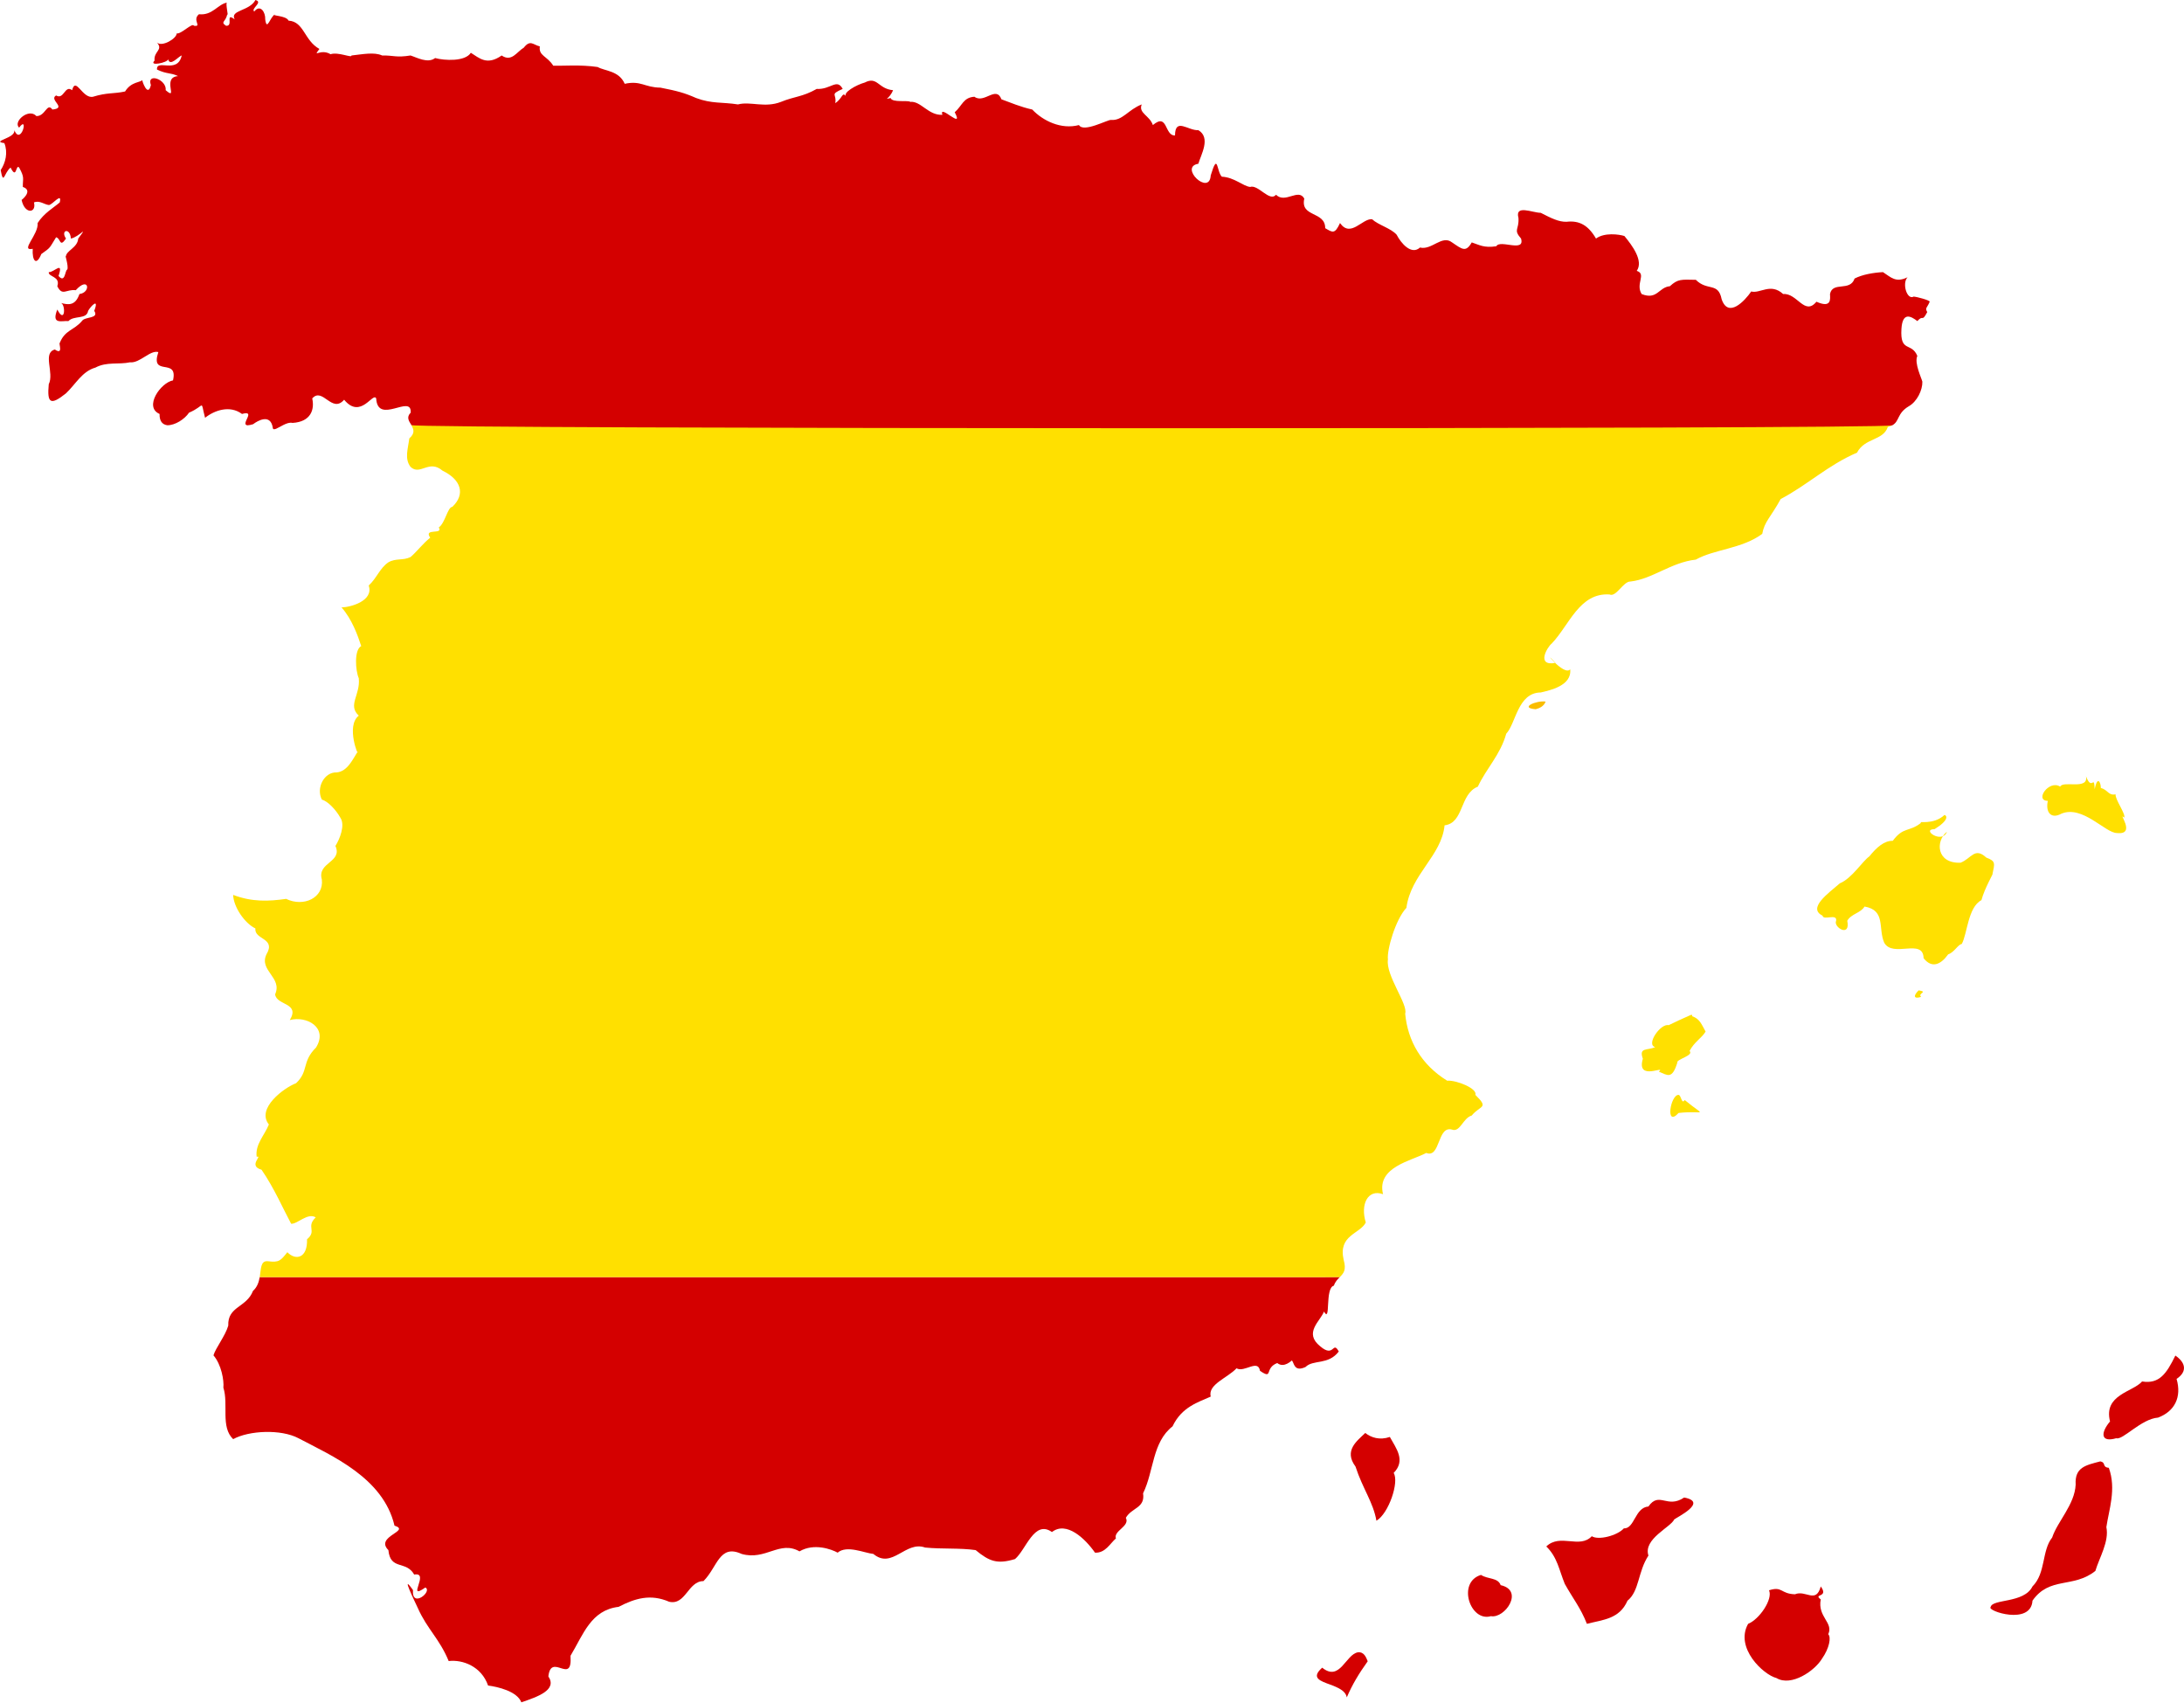
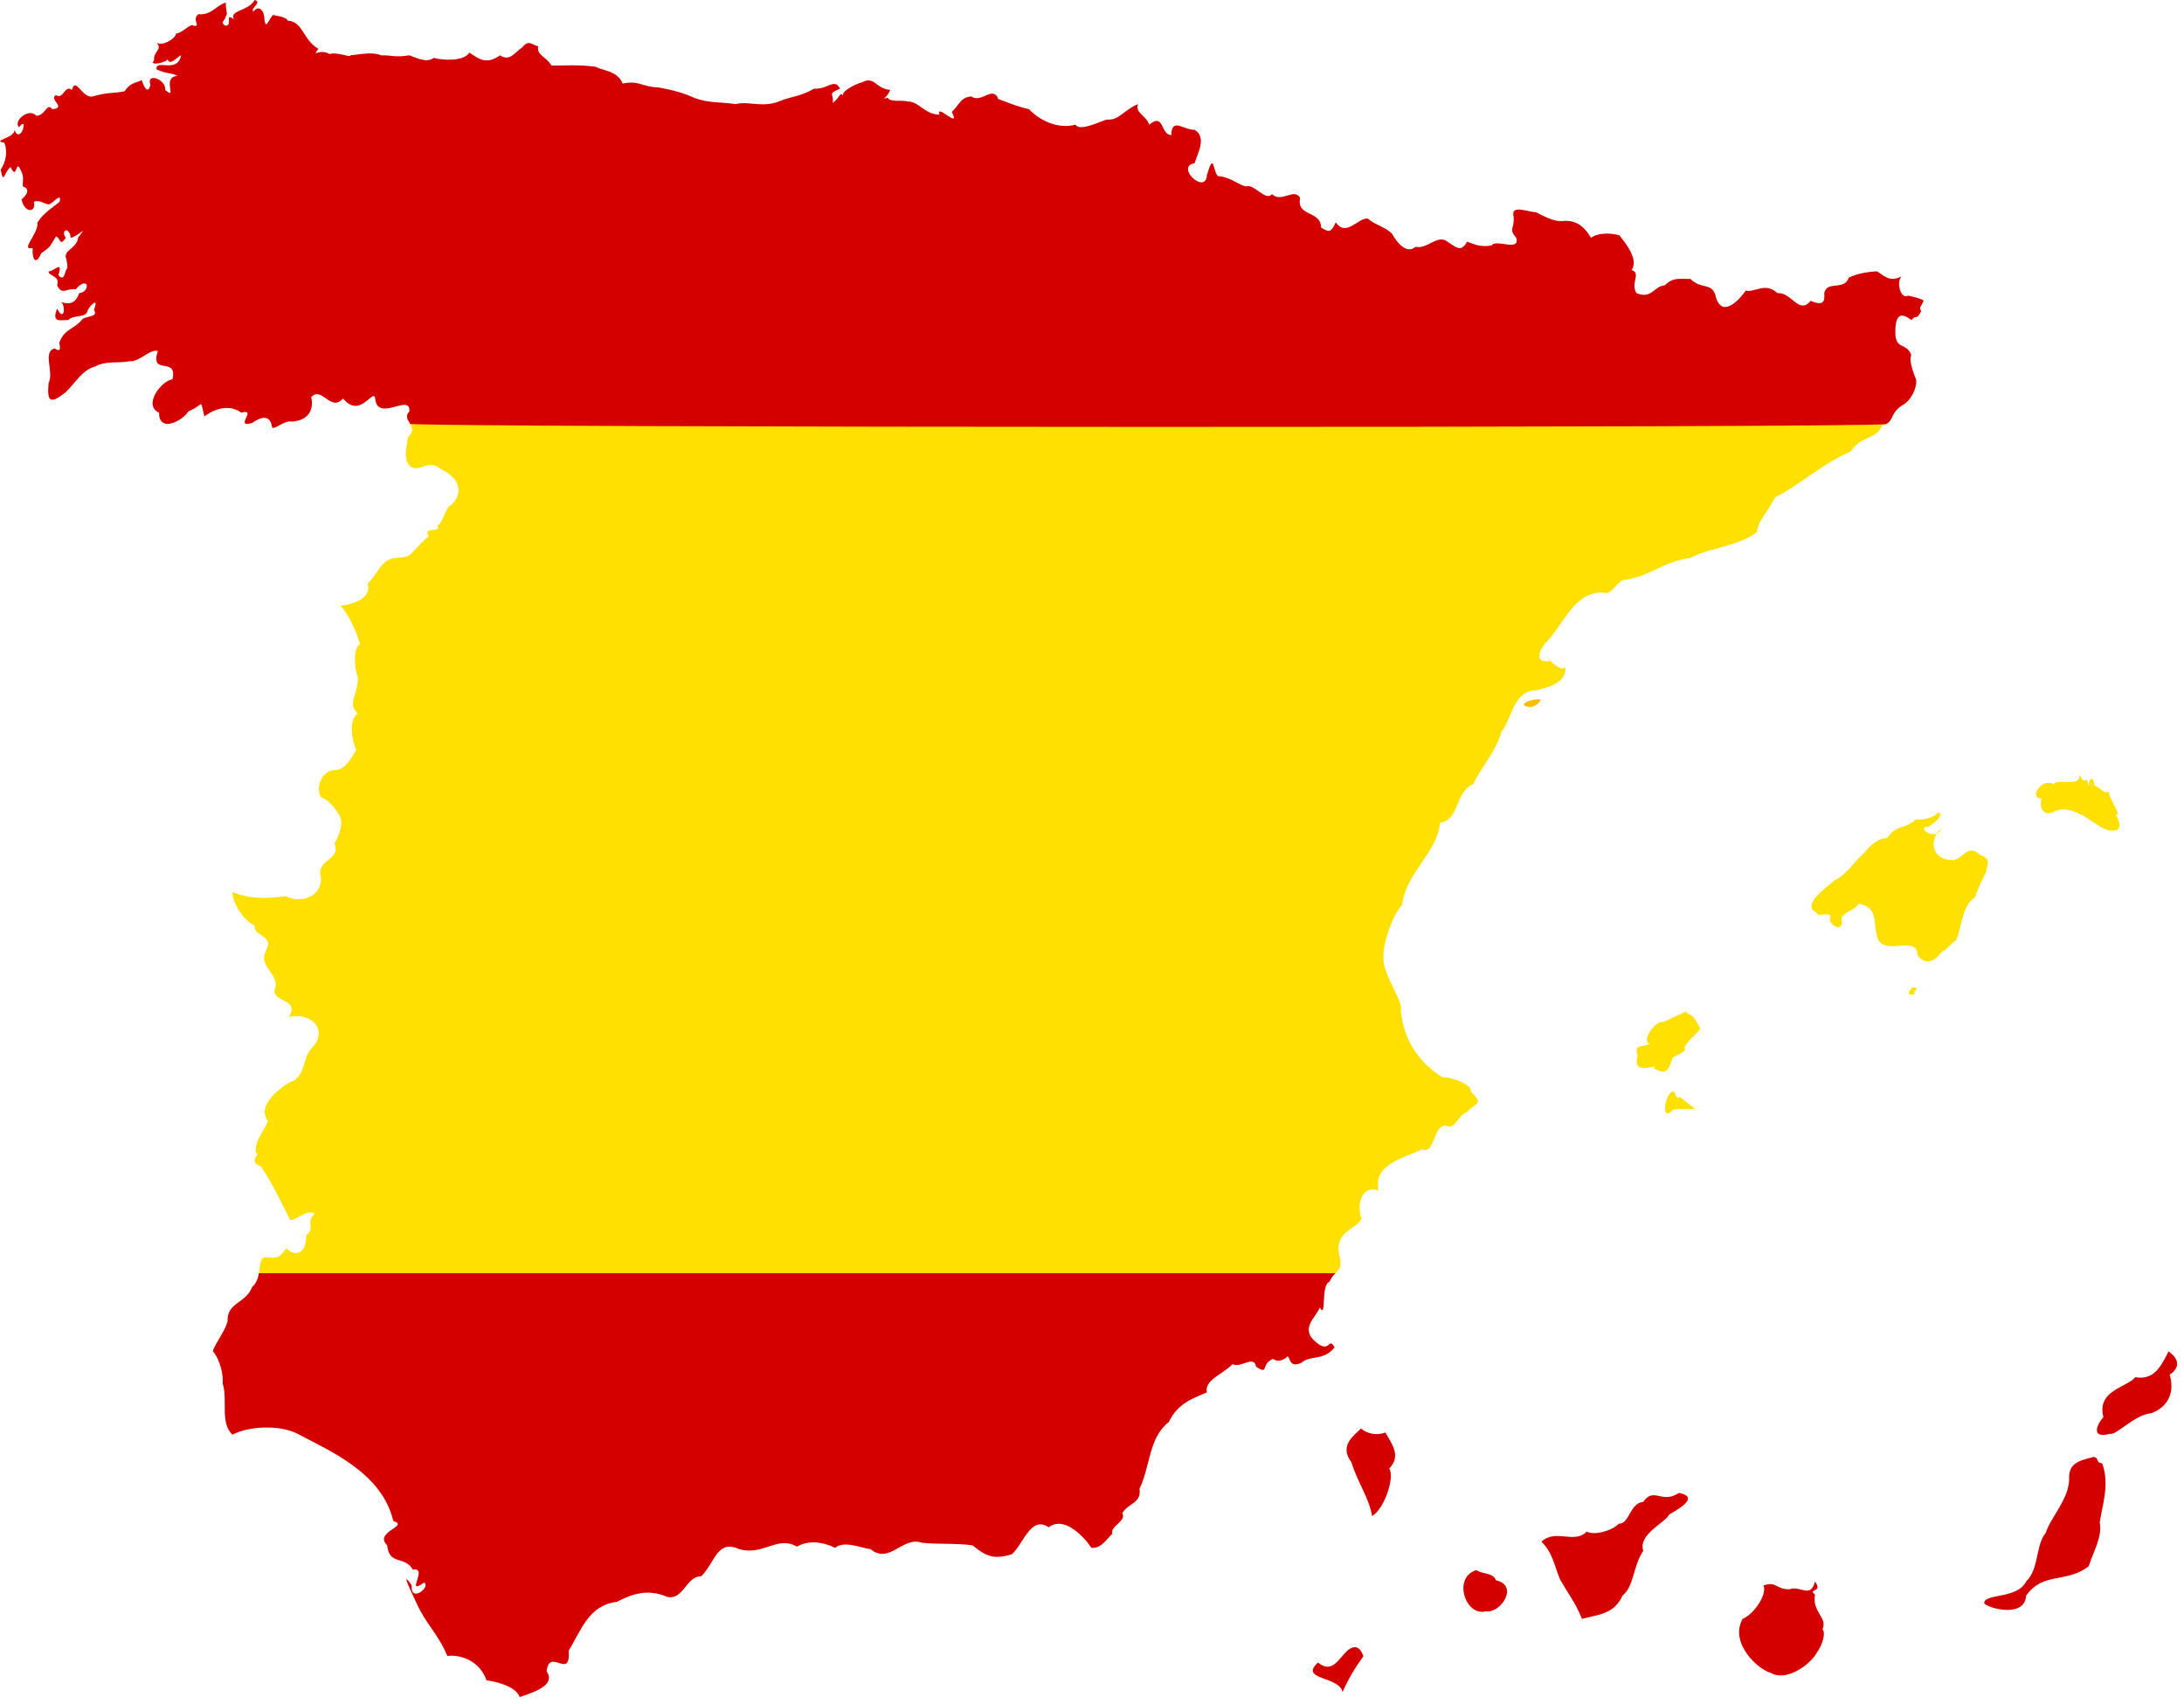
- <svg xmlns="http://www.w3.org/2000/svg" id="svg1453" height="599.38" width="769.15" version="1.1">
+ <svg xmlns="http://www.w3.org/2000/svg" id="svg1453" height="601.806" width="771.576" version="1.1">
  <g id="layer1" fill-rule="evenodd" transform="translate(-15.425 -.30902)">
    <path id="path2547" d="m493.65 582.09c-4.33 0.748-6.334 10.491-12.579 5.409-6.954 6.198 7.691 4.766 8.657 10.468 1.929-4.512 4.236-8.337 7.366-12.722-0.561-1.377-1.254-3.375-3.444-3.155l0 0" fill="#d40000" />
    <path id="path2545" d="m656.65 558.9c-1.698 6.236-5.261 1.141-9.087 2.755-5.145-0.167-4.334-2.937-9.135-1.402 1.43 3.071-3.322 10.179-7.366 11.82-4.74 8.453 5.361 17.907 9.996 19.083 5.238 3.135 13.515-2.596 16.023-6.812 2.617-3.7 3.284-7.579 2.2-8.615 1.955-4.097-3.845-6.104-2.631-12.271-2.87-2.101 2.981-0.509 0-4.558h-0" fill="#d40000" />
    <path id="path2543" d="m536.99 554.84c-8.545 2.595-3.784 16.678 3.491 14.525 4.926 0.907 11.819-9.05 3.444-10.919-0.99-2.734-4.458-2.008-6.935-3.606l0-0" fill="#d40000" />
    <path id="path2541" d="m608.54 527.59c-6.008 4.067-8.776-2.3-12.579 3.155-4.821 0.416-4.829 7.849-8.657 7.713-2.36 2.59-8.989 4.254-11.288 2.755-4.343 4.571-11.074-1.108-16.023 3.606 3.882 3.764 4.468 8.161 6.505 13.173 2.983 5.354 5.559 8.384 7.796 14.074 5.766-1.491 11.459-1.676 14.301-8.164 4.201-3.382 3.608-10.152 7.366-15.877-1.899-5.88 7.901-9.976 9.087-12.722 0.885-0.746 12.1-6.128 3.491-7.713l0 0" fill="#d40000" />
    <path id="path2539" d="m755.08 514.87c-5.079 1.334-9.032 2.059-8.657 8.164-0.34 7.078-6.397 12.939-8.274 18.632-3.726 4.657-2.186 12.491-6.935 17.23-2.98 6.029-14.17 4.298-14.731 7.263-1.549 1.319 14.206 6.572 14.731-2.254 6.015-8.624 14.394-4.267 22.145-10.468 1.39-4.675 4.925-10.381 3.874-15.427 0.875-6.072 3.59-13.379 0.861-20.886-2.488-0.228-0.83-1.838-3.013-2.254v-0" fill="#d40000" />
    <path id="path2537" d="m496.24 504.86c-2.88 2.788-7.654 6.172-3.444 11.82 2.562 7.883 6.272 12.624 7.366 19.083 4.324-2.511 8.091-13.654 6.074-16.829 4.325-4.405 0.911-8.579-1.339-12.672-3.599 1.238-6.6 0.222-8.657-1.402l-0 0" fill="#d40000" />
    <path id="path2535" d="m781.53 477.61c-3.111 6.358-5.646 10.086-11.718 9.116-3.228 3.726-13.671 4.624-11.288 14.074-3.321 3.941-3.422 7.55 2.2 5.91 2.288 0.772 8.743-6.809 14.731-7.263 5.861-2.217 8.36-7.219 6.505-13.623 4.096-2.747 2.923-5.964-0.43-8.214" fill="#d40000" />
    <path id="path2533" d="m606.58 385.82c-2.867-0.121-4.794 11.643 0 6.361 9.249-1.009 9.844 1.808 2.152-4.558-1.086 1.734-1.208-1.711-2.152-1.803h-0" fill="#ffe000" />
    <path id="path2531" d="m610.88 357.67c-3.552 1.553-5.246 2.384-7.796 3.606-2.869-0.723-8.112 6.916-4.735 7.713-2.751 1.288-5.847-0.038-4.352 4.107-2.405 8.166 8.338 2.045 5.644 4.558 3.085 1.234 4.636 2.844 6.505-3.205-0.508-1.137 5.946-2.475 4.305-4.107 1.674-3.211 4.281-4.515 5.644-6.812-1.44-2.537-2.003-4.468-4.735-5.409l-0-0.451h-0.478" fill="#ffe000" />
    <path id="path2529" d="m691.14 349.01c-1.893 1.813-1.891 3.19 0.861 2.304-1.38-1.303 2.662-1.706-0.861-2.304l0-0" fill="#ffe000" />
    <path id="path2527" d="m700.23 287.25c-3.895 3.7-9.708 2.019-8.226 2.755-4.258 3.375-6.236 1.287-9.996 6.361-2.94-0.1-5.716 2.302-8.226 5.459-2.487 1.737-6.152 7.76-10.427 9.516-4.043 3.494-11.471 8.751-6.074 11.37 0.247 1.845 5.195-0.925 4.783 1.803-1.088 2.256 5.146 6.053 3.922 0 1.364-2.468 4.753-2.703 6.074-5.009 7.577 1.309 4.712 7.633 6.935 12.722 3.022 5.474 13.722-1.727 13.87 5.459 2.915 3.719 6.089 2.252 8.657-1.352 2.138-0.7 3.423-3.432 4.783-3.656 1.955-3.455 2.161-12.982 6.935-15.427 1.042-4.058 4.432-9.855 3.874-9.116 0.809-3.887 1.209-4.599-2.152-5.86-4.141-3.839-5.235 0.309-9.087 1.803-8.556 0.303-8.857-7.678-4.783-10.919-1.683 4.5-9.239-0.911-4.352-0.902 5.225-3.261 4.319-4.785 3.491-5.009v0" fill="#ffe000" />
    <path id="path2525" d="m750.06 273.63c0.981 4.973-8.12 1.397-9.087 3.656-3.9-2.552-9.171 4.92-4.352 5.009-0.88 3.987 1.108 6.548 4.783 4.508 7.457-3.09 15.453 6.795 19.514 6.812 7.175 0.799-0.001-7.822 2.583-5.409 0.701-1.165-3.276-6.459-3.013-8.214-2.574 0.52-2.654-1.571-5.213-2.254 0.079-1.569-1.116-4.728-2.152 0.451-0.224-5.56-0.944 0.985-3.061-4.558v-0" fill="#ffe000" />
    <path id="path2523" d="m559.75 247.33c-3.35-0.442-9.365 2.231-3.491 2.705 1.426-0.358 2.96-1.142 3.491-2.705h-0" fill="#fabd00" />
    <path id="path2517" d="m106.89 449.98c-0.299 1.719-0.86 3.512-2.369 4.863-2.291 5.92-8.976 5.37-8.705 12.221-1.03 3.591-4.493 7.932-5.213 10.468 2.776 3.199 3.768 8.875 3.491 11.37 1.881 5.899-1.062 13.83 3.444 18.131 5.595-3.059 16.837-3.581 23.013-0.317 11.717 6.188 29.835 13.872 33.807 30.77 5.952 1.901-7.064 3.735-2.152 8.615 0.687 7.23 6.218 3.535 9.087 8.615 5.715-1.068-3.025 9.452 3.922 4.558 2.689 1.265-4.855 7.513-4.352 0.902-4.58-6.496 0.671 4.005 1.722 6.361 3.265 7.358 7.612 10.757 10.857 18.632 4.896-0.586 11.528 1.854 13.87 8.615 3.364 0.446 10.211 1.989 11.718 5.91 5.724-1.94 12.736-4.338 9.518-9.116 0.953-8.637 8.545 3.406 7.796-7.263 4.53-7.55 7.202-16.08 16.931-17.23 5.811-3.016 11.265-4.631 17.792-1.803 5.821 1.371 6.666-7.278 12.101-7.263 4.916-4.85 5.566-13.189 13.44-9.566 8.497 2.412 13.364-4.896 20.375-0.902 5.106-3.01 11.277-0.75 13.44 0.451 3.218-2.76 9.388 0.12 12.579 0.451 6.654 5.533 11.312-4.746 18.223-2.254 5.886 0.598 12.212 0.095 17.792 0.902 4.832 3.982 7.589 5.051 13.87 3.155 3.918-3.316 6.773-13.92 13.009-9.516 5.11-3.956 11.693 2.296 15.162 7.263 3.679 0.195 5.328-3.285 7.366-5.009-0.954-2.702 5.049-4.271 3.491-7.263 2.084-3.63 6.851-3.382 6.074-8.615 3.876-7.942 3.175-17.95 10.379-23.591 3.265-6.895 9.138-8.515 13.44-10.468-1.07-4.318 5.849-6.513 9.087-9.967 2.772 1.617 7.554-3.389 8.274 0.902 4.769 3.199 1.412-0.967 6.074-2.755 2.429 1.969 5.187-1.058 5.165-0.902 0.829 0.905 0.727 4.147 4.783 2.304 2.737-2.744 7.977-0.582 11.718-5.459-2.204-4.014-1.532 2.418-6.505-1.803-5.976-4.778 0.009-8.852 1.291-12.271 2.511 4.391 0.209-8.358 3.491-9.116 0.478-1.422 1.309-2.244 2.078-3.016" fill="#d40000" />
    <path id="path2519" d="m106.89 449.98c0.52-2.991 0.247-5.761 2.796-5.605 4.107 0.563 4.587-0.254 6.935-3.155 2.958 3.047 7.153 2.086 6.935-4.558 3.61-3.048-0.501-4.292 3.061-7.713-2.849-1.749-6.435 2.396-8.657 2.254-2.647-4.896-6-12.626-10.427-19.033-4.984-1.391 0.629-5.162-1.722-4.558-0.552-4.388 2.73-7.479 4.305-11.37-4.553-5.657 5.392-12.958 9.566-14.525 4.592-4.326 1.887-7.453 7.056-12.588 4.336-7.053-3.356-11.24-9.256-9.65 3.748-6.194-4.688-5.068-5.165-9.066 2.649-5.95-5.763-8.318-3.061-14.074 3.523-5.846-4.396-5.095-3.874-9.116-3.894-1.876-7.743-7.699-7.844-11.82 6.644 2.548 12.563 2.277 18.653 1.402 6.184 2.997 13.328-0.389 12.579-6.812-1.753-6.127 7.387-6.002 4.783-11.82 1.534-2.457 3.526-7.364 1.722-9.967-1.567-2.822-4.431-5.802-6.505-6.361-2.106-4.107 0.836-9.745 5.213-9.566 3.848-0.292 5.851-4.955 7.366-7.263 0.598 2.404-4.3-9.082 0.43-12.722-4.024-3.735 0.615-7.267 0-13.173-1.192-2.662-1.672-10.081 0.861-11.319-1.22-3.794-3.315-9.558-6.935-13.623 3.111-0.047 11.41-2.268 9.566-7.713 2.779-2.488 3.933-6.163 6.935-8.164 2.648-1.541 5.083-0.536 7.796-1.853 2.124-1.784 4.354-4.785 6.935-6.812-2.492-3.543 4.693-0.905 3.013-3.606 2.276-1.582 3.067-7.137 4.783-7.263 4.761-4.551 2.954-9.649-3.444-12.722-4.816-4.137-7.87 1.874-11.288-1.352-2.171-2.874-0.91-6.249-0.43-10.017 2.152-1.883 1.509-3.323 0.687-4.688-0.823-1.364 521.95-0.126 521.54 0.089-0.408 0.215-0.903 0.398-1.518 0.542-1.697 4.948-8.102 3.784-10.857 9.066-10.238 4.4-17.441 11.377-26.88 16.328-3.517 6.435-5.714 7.889-6.505 12.271-7.03 5.248-17.025 5.442-23.388 9.066-8.727 0.969-15.254 6.833-23.006 7.713-2.545-0.107-5.04 5.637-7.366 4.558-10.631-0.705-14.191 10.835-20.375 17.28-1.584 1.218-5.585 8.082 1.291 6.812-5.475-6.133 3.038 4.953 5.213 2.254 0.648 5.814-7.245 7.419-10.379 8.164-8.106 0.065-8.708 10.872-12.148 14.525-2.076 7.454-6.986 12.166-9.996 18.632-6.467 2.583-4.822 12.785-11.718 13.623-1.042 10.736-11.886 17.229-13.44 29.05-3.779 3.985-6.943 14.778-6.505 18.181-0.859 5.578 7.16 15.773 6.074 19.083 0.909 9.718 5.835 18.086 14.779 23.591 3.38-0.214 10.727 2.78 9.948 5.009 4.874 4.8 1.804 3.546-1.291 7.263-3.119 0.887-4.04 5.986-6.935 4.958-5.247-1.508-4.028 10.199-9.087 8.214-5.005 2.739-17.595 4.921-15.209 14.525-5.45-1.953-8.036 3.727-6.074 9.967-2.12 4.109-9.792 4.38-7.796 13.173 1.032 3.604-0.078 4.756-1.366 6.05" fill="#ffe000" />
    <path id="path2521" d="m160.26 149.99c0.848 1.406 518.88 1.494 521.54 0.089 2.665-1.405 1.619-4.203 5.848-6.721 2.909-1.629 4.875-5.727 4.783-8.665-0.276-1.216-2.911-6.564-1.77-9.066-2.043-4.951-6.127-1.033-5.596-9.516 0.379-6.132 3.374-4.46 5.596-2.755 2.274-2.489 1.469 0.645 3.491-3.155-0.869-1.574-0.105-1.317 0.861-3.656 0.032-0.526-4.445-1.721-5.644-1.803-2.345 1.335-4.185-4.718-2.152-6.812-4.119 2.013-5.744 0.101-8.657-1.803-3.433 0.177-7.315 0.866-9.996 2.254-1.596 4.735-7.743 0.876-8.657 5.459 0.061 1.704 0.616 5.107-4.783 2.705-4.173 5.096-6.771-3.137-11.718-2.705-4.424-4.048-8.113-0.057-11.24-0.902-2.291 3.347-8.119 9.553-10.427 2.705-1.194-6.075-5.007-2.724-9.087-6.812-5.194-0.094-6.301-0.335-9.135 2.254-3.968 0.362-4.438 4.954-9.948 2.755-2.259-3.656 1.811-7.039-1.722-8.164 2.474-3.526-1.63-8.985-4.352-12.271-1.882-0.597-7.064-1.297-9.996 0.902-2.744-4.707-5.881-6.427-10.379-5.91-2.748 0.078-5.394-1.263-9.087-3.155-2.974-0.015-9.159-3.008-7.844 1.803 0.282 4.252-1.933 3.987 0.909 7.263 1.492 5.069-7.42 0.218-8.705 2.705-4.38 0.665-5.964-0.473-8.657-1.352-2.078 3.63-3.382 2.414-6.935 0-3.572-2.769-7.114 2.827-11.288 1.803-3.032 2.772-6.682-1.494-8.226-4.508-2.041-2.308-6.42-3.386-8.657-5.459-3.439-0.349-7.53 6.675-11.288 1.352-1.855 4.039-2.643 3.299-5.213 1.803 0.035-6.068-8.856-3.753-7.366-10.418-2.071-3.772-6.693 1.885-9.948-1.352-2.259 2.678-6.272-3.72-9.135-2.755-2.466-0.252-5.538-3.388-9.948-3.606-1.896-1.766-1.317-9.001-3.922-0.451-0.425 7.386-11.317-2.95-4.352-4.107 0.863-3.085 4.526-9.154 0-11.82-3.613 0.227-8.169-4.59-8.226 1.853-3.767 0.18-2.456-8.135-7.796-3.656-1.143-3.386-5.203-4.198-3.922-7.263-4.741 1.823-6.771 5.794-10.809 5.459-1.135-0.152-9.749 4.593-11.288 1.803-6.274 1.665-12.696-1.485-16.453-5.459-4.195-0.94-7.545-2.4-10.857-3.606-1.879-4.96-6.033 1.655-9.518-0.902-3.937 0.255-4.227 3.076-6.935 5.459 3.449 6.535-5.687-3.231-4.352 0.902-4.921 0.282-7.549-4.922-11.288-4.558-0.823-0.661-6.396 0.379-6.935-1.352-2.737 0.599-0.473 0.502 0.861-2.755-5.286-0.468-5.478-5.005-9.948-2.705-2.907 0.796-8.079 3.631-6.505 5.009-1.492-2.119-1.258 0.619-3.922 2.254 0.691-3.283-2.167-2.922 2.631-5.009-2.032-3.847-4.231 0.298-9.135 0-5.126 2.882-7.78 2.59-12.579 4.558-5.708 2.238-10.807-0.268-15.162 0.902-5.521-0.876-9.222-0.189-14.731-2.254-4.138-1.829-6.707-2.505-12.579-3.656-5.653-0.072-6.793-2.596-12.579-1.352-2.002-4.658-7.047-4.475-9.518-5.91-6.123-0.901-12.345-0.353-15.64-0.451-2.142-3.466-5.22-3.423-4.735-6.812-2.336-0.521-3.343-2.498-5.644 0.451-2.451 1.421-4.261 5.17-7.796 2.755-5.201 3.645-7.835 0.918-10.857-0.952-1.988 3.15-9.27 2.761-12.579 1.853-2.608 2.005-6.496-0.239-8.657-0.902-5.172 0.815-5.843-0.069-9.996 0-2.826-1.298-7.002-0.403-10.809 0 0.216 0.979-4.606-1.332-7.366-0.451-3.618-2.166-6.454 1.562-3.922-1.853-5.404-2.999-5.393-9.631-10.857-9.967-0.894-1.917-6.427-1.618-4.735-2.254-1.841 0.911-2.888 6.223-3.491 1.803 0.136-2.501-1.735-5.475-3.874-2.755-1.289-1.067 3.276-3.281 0.43-4.057-2.1 3.976-9.111 3.51-7.312 6.811-3.558-2.627-0.233 2.517-3.061 2.254-2.117-1.461-0.036-1.282 0.431-4.057 0.646 1.533-0.809-4.436 0-4.107-3.303 0.507-5.115 4.623-9.948 4.107-2.531 2.052 1.24 4.494-1.77 4.057-0.539-1.217-4.495 3.017-6.074 2.705-0.008 1.776-5.138 4.865-6.935 3.205 2.297 2.702-1.209 2.993-0.861 6.361-2.194 2.152 4.604 0.715 4.783-0.451 0.717 2.696 3.695-1.111 4.783-1.352-1.46 6.702-8.984 1.037-8.705 4.958 3.654 1.725 4.697 0.982 7.413 2.304-5.867 0.372 0.301 8.985-4.352 4.958 0.429-3.767-6.808-6.34-5.213-1.803-1.099 4.742-3.32-2.027-3.013-1.803-0.55 0.918-3.943 0.549-6.074 4.057-4.114 0.889-6.26 0.305-11.288 1.853-3.738 0.828-6.053-7.252-7.366-2.304-2.611-1.995-2.844 3.509-5.644 1.853-2.677 1.548 4.027 4.421-1.291 4.958-1.926-2.632-2.461 2.39-5.644 2.304-2.684-2.978-8.383 2.042-6.074 4.057 3.442-4.697 0.687 6.54-1.722 0.902 0.68 2.849-8.435 3.855-3.491 4.558 1.325 3.317 0.428 6.913-1.291 9.516 1.029 5.626 1.202 0.841 3.491-0.902 2.185 4.463 1.779-1.416 3.013 0 1.981 3.633 1.26 3.613 1.291 6.812 3.916 1.319-0.628 4.816-0.43 4.558 1.062 5.17 5.337 4.742 4.352 0.902 1.922-0.829 3.724 0.768 5.213 0.902 1.097 0.198 4.815-4.813 3.874-0.902-2.115 1.837-5.564 3.748-7.796 7.263 0.416 4.052-6.373 9.997-1.722 9.066-0.261 4.272 1.296 6.154 3.013 1.853 3.479-2.438 2.827-2.084 5.213-5.91 1.695 0.358 1.164 3.83 3.491 0.451-2.059-2.955 1.429-4.058 1.722 0 2.953-0.585 6.425-5.162 2.583 0-0.236 3.285-4.365 4.26-4.305 6.361-0.791-1.885 1.096 3.512 0.43 4.558-0.807 0.252-0.689 4.97-3.061 2.254 1.871-5.596-1.661-1.148-3.444-1.352-0.208 1.722 4.208 1.442 3.013 4.958 1.804 3.648 3.073 0.976 6.505 1.402 4.633-5.118 5.461 0.811 1.291 1.352-1.434 4.125-3.802 3.865-6.505 3.155 1.71 0.573 1.477 7.619-1.291 2.304-2.177 5.432 1.541 3.882 3.922 4.057 1.944-2.092 6.447-0.452 6.935-3.606 1.065-1.836 3.941-4.67 2.152 0 1.81 2.896-3.307 1.921-4.352 3.606-2.806 3.304-5.967 3.104-7.796 7.713-0.477-0.069 1.422 4.447-1.722 2.304-4.46 1.191-0.143 8.235-2.152 12.221-0.609 6.653 0.542 7.636 6.074 3.205 3.397-3.203 5.676-7.753 10.379-9.066 3.916-2.124 8.261-1.005 12.148-1.853 3.498 0.378 7.079-4.414 9.996-3.606-2.992 8.98 7.051 1.699 5.165 9.967-4.381 0.798-10.353 9.406-4.735 11.82-0.05 2.566 0.972 3.719 2.722 3.981 2.773 0.024 6.099-2.131 7.657-4.432 5.873-2.495 3.891-4.824 5.644 1.803 3.347-2.666 8.749-4.52 13.009-1.352 5.192-1.441-0.719 3.709 1.91 4.005 0.681-0.04 1.254-0.165 2.012-0.399 1.75-1.342 5.539-3.336 6.69 0.277 0.104 0.328 0.187 0.701 0.245 1.125 0.255 1 1.86-0.191 3.652-1.095 1.116-0.563 2.304-1.015 3.283-0.758 6.473-0.382 7.825-4.729 6.935-8.615 3.669-4.145 6.926 5.449 11.24 0.451 5.854 7.115 10.182-2.878 11.288-0.451 0.556 9.47 12.608-1.741 12.148 5.009-1.631 1.646-0.592 2.972 0.256 4.378z" fill="#d40000" />
  </g>
</svg>
